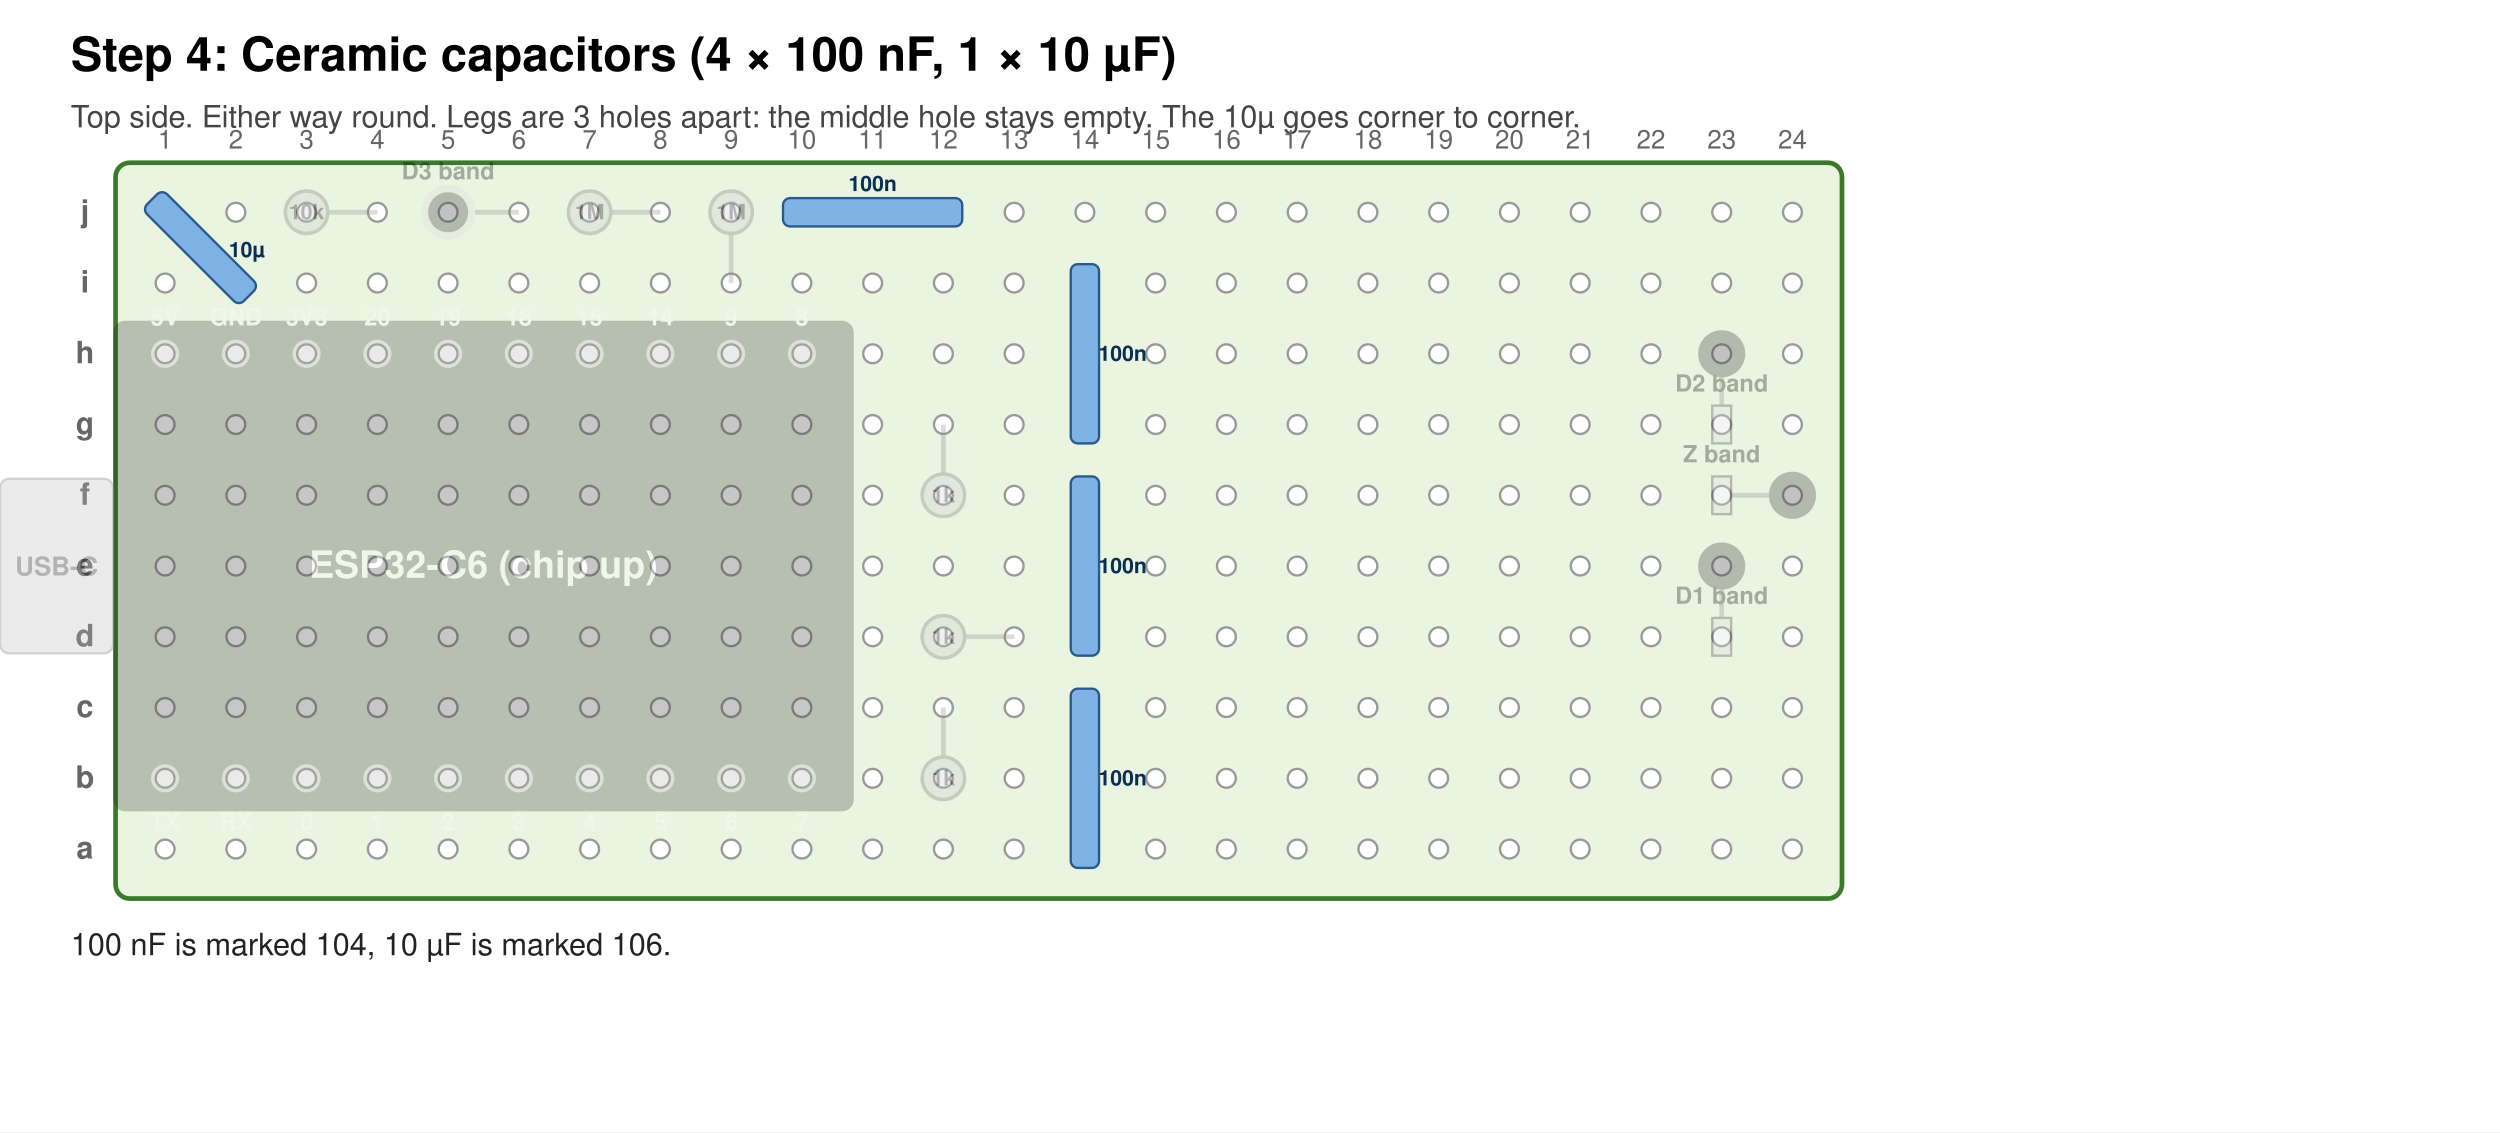
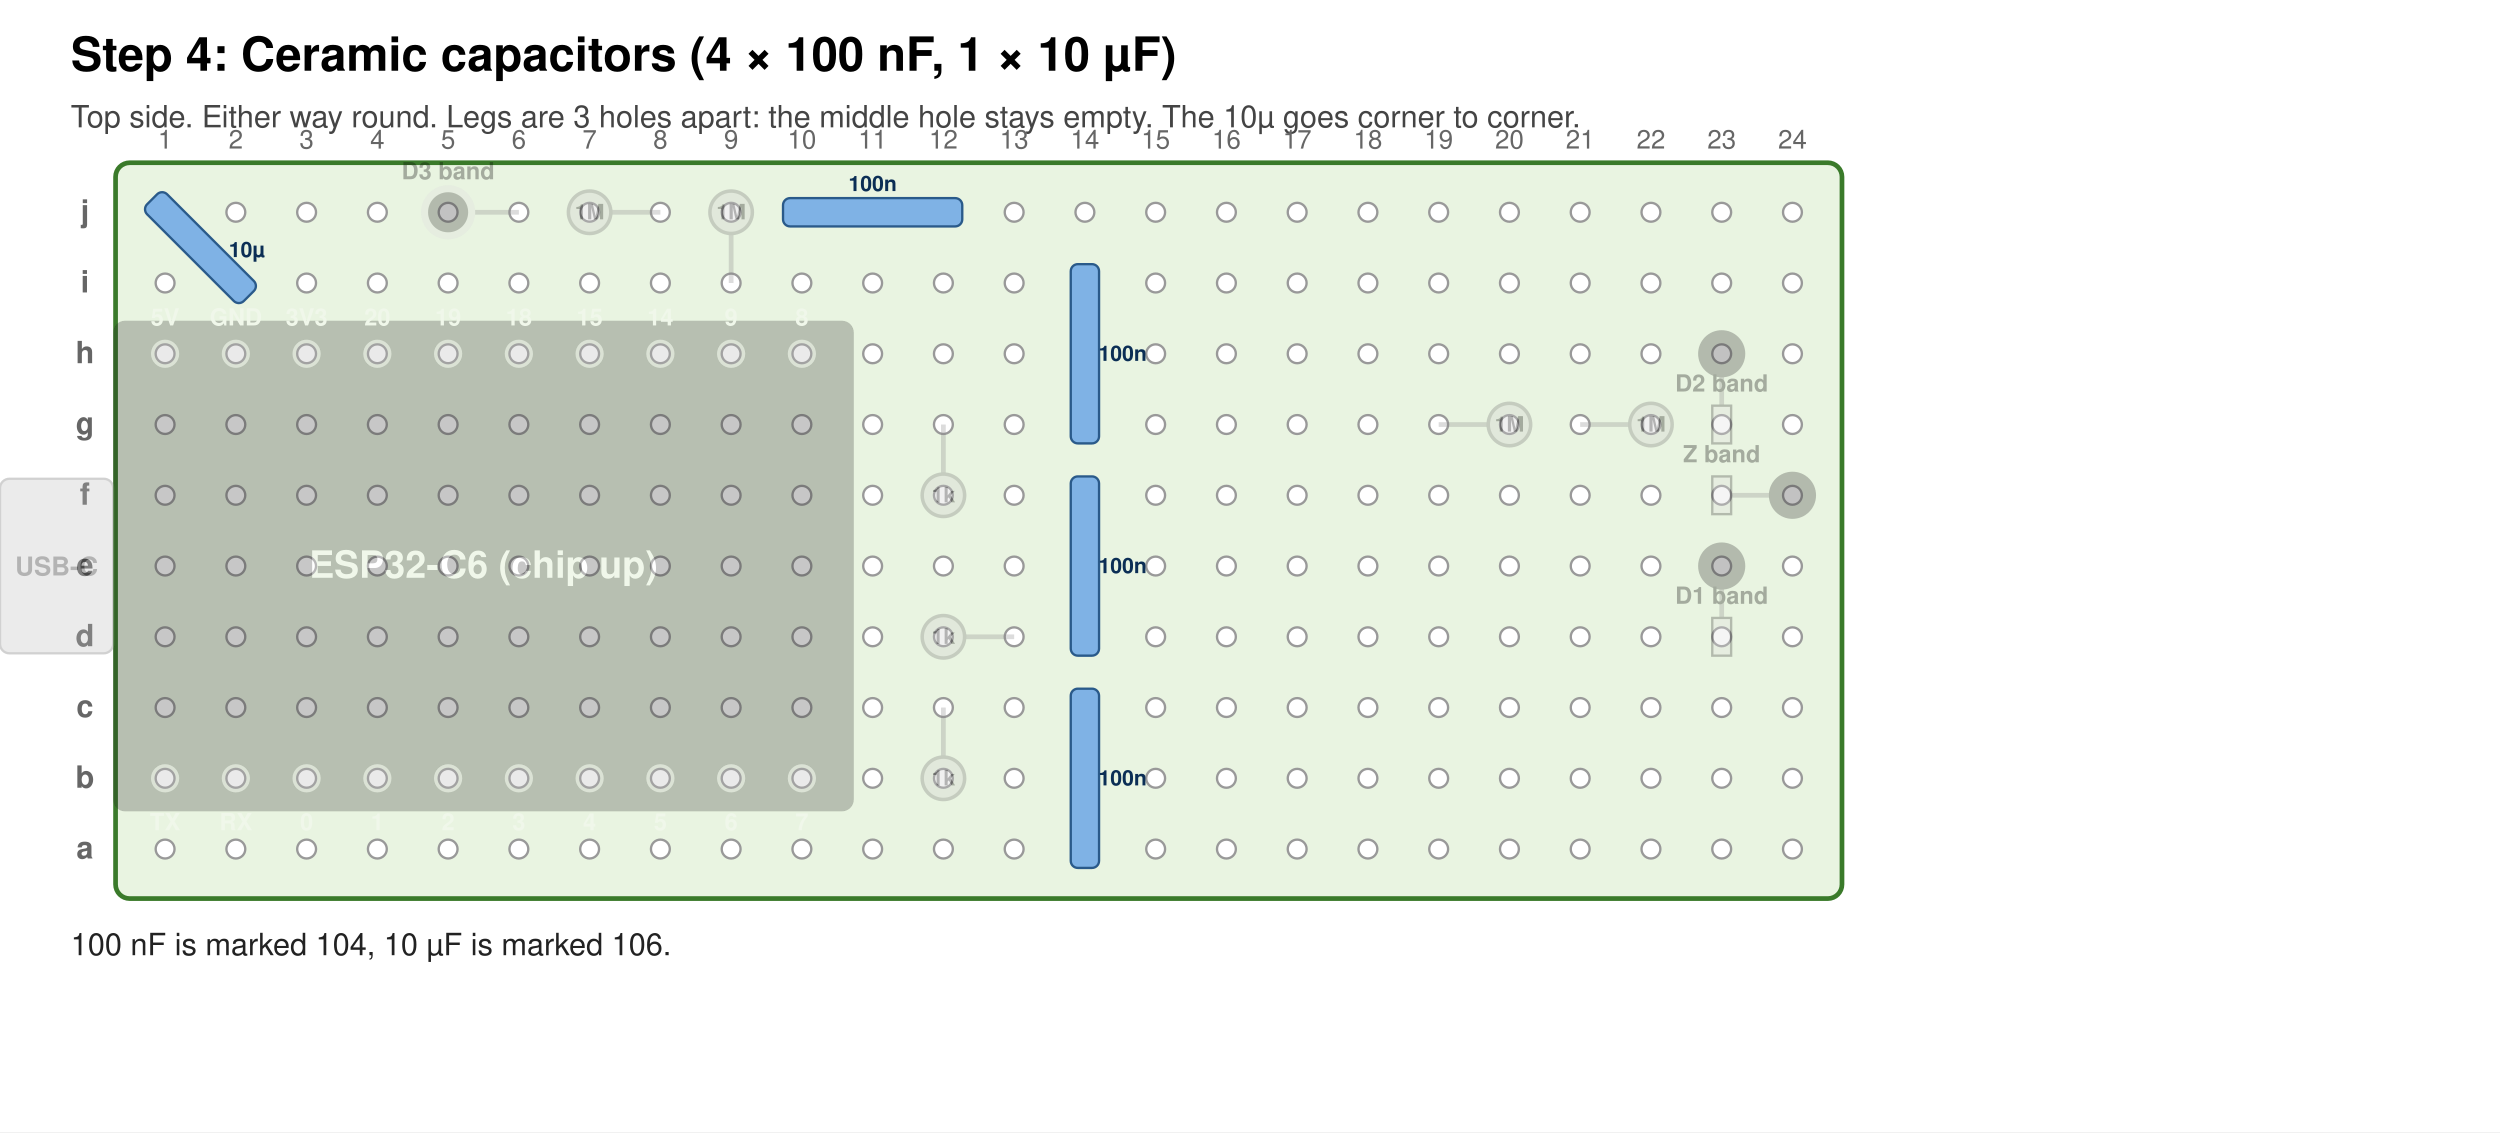
<svg xmlns="http://www.w3.org/2000/svg" width="1060" height="480" font-family="Helvetica,Arial">
  <defs>
    <filter id="mute">
      <feColorMatrix type="saturate" values="0" />
    </filter>
  </defs>
  <rect width="100%" height="100%" fill="#ffffff" />
  <text x="30" y="30" font-size="20" font-weight="bold">Step 4: Ceramic capacitors (4 × 100 nF, 1 × 10 µF)</text>
  <text x="30" y="54" font-size="13" fill="#444">Top side. Either way round. Legs are 3 holes apart: the middle hole stays empty. The 10µ goes corner to corner.</text>
  <rect x="49" y="69" width="732" height="312" rx="6" fill="#e9f4e1" stroke="#3a7a2a" stroke-width="2" />
  <text x="70" y="63" font-size="11" fill="#666" text-anchor="middle">1</text>
  <text x="100" y="63" font-size="11" fill="#666" text-anchor="middle">2</text>
  <text x="130" y="63" font-size="11" fill="#666" text-anchor="middle">3</text>
  <text x="160" y="63" font-size="11" fill="#666" text-anchor="middle">4</text>
  <text x="190" y="63" font-size="11" fill="#666" text-anchor="middle">5</text>
  <text x="220" y="63" font-size="11" fill="#666" text-anchor="middle">6</text>
  <text x="250" y="63" font-size="11" fill="#666" text-anchor="middle">7</text>
  <text x="280" y="63" font-size="11" fill="#666" text-anchor="middle">8</text>
  <text x="310" y="63" font-size="11" fill="#666" text-anchor="middle">9</text>
  <text x="340" y="63" font-size="11" fill="#666" text-anchor="middle">10</text>
  <text x="370" y="63" font-size="11" fill="#666" text-anchor="middle">11</text>
  <text x="400" y="63" font-size="11" fill="#666" text-anchor="middle">12</text>
  <text x="430" y="63" font-size="11" fill="#666" text-anchor="middle">13</text>
  <text x="460" y="63" font-size="11" fill="#666" text-anchor="middle">14</text>
  <text x="490" y="63" font-size="11" fill="#666" text-anchor="middle">15</text>
  <text x="520" y="63" font-size="11" fill="#666" text-anchor="middle">16</text>
  <text x="550" y="63" font-size="11" fill="#666" text-anchor="middle">17</text>
  <text x="580" y="63" font-size="11" fill="#666" text-anchor="middle">18</text>
  <text x="610" y="63" font-size="11" fill="#666" text-anchor="middle">19</text>
  <text x="640" y="63" font-size="11" fill="#666" text-anchor="middle">20</text>
  <text x="670" y="63" font-size="11" fill="#666" text-anchor="middle">21</text>
  <text x="700" y="63" font-size="11" fill="#666" text-anchor="middle">22</text>
  <text x="730" y="63" font-size="11" fill="#666" text-anchor="middle">23</text>
  <text x="760" y="63" font-size="11" fill="#666" text-anchor="middle">24</text>
  <text x="36" y="364" font-size="13" font-weight="bold" fill="#666" text-anchor="middle">a</text>
  <text x="36" y="334" font-size="13" font-weight="bold" fill="#666" text-anchor="middle">b</text>
  <text x="36" y="304" font-size="13" font-weight="bold" fill="#666" text-anchor="middle">c</text>
  <text x="36" y="274" font-size="13" font-weight="bold" fill="#666" text-anchor="middle">d</text>
  <text x="36" y="244" font-size="13" font-weight="bold" fill="#666" text-anchor="middle">e</text>
  <text x="36" y="214" font-size="13" font-weight="bold" fill="#666" text-anchor="middle">f</text>
  <text x="36" y="184" font-size="13" font-weight="bold" fill="#666" text-anchor="middle">g</text>
  <text x="36" y="154" font-size="13" font-weight="bold" fill="#666" text-anchor="middle">h</text>
  <text x="36" y="124" font-size="13" font-weight="bold" fill="#666" text-anchor="middle">i</text>
  <text x="36" y="94" font-size="13" font-weight="bold" fill="#666" text-anchor="middle">j</text>
  <circle cx="70" cy="360" r="4" fill="#fff" stroke="#999" />
  <circle cx="70" cy="330" r="4" fill="#fff" stroke="#999" />
  <circle cx="70" cy="300" r="4" fill="#fff" stroke="#999" />
  <circle cx="70" cy="270" r="4" fill="#fff" stroke="#999" />
  <circle cx="70" cy="240" r="4" fill="#fff" stroke="#999" />
  <circle cx="70" cy="210" r="4" fill="#fff" stroke="#999" />
  <circle cx="70" cy="180" r="4" fill="#fff" stroke="#999" />
  <circle cx="70" cy="150" r="4" fill="#fff" stroke="#999" />
  <circle cx="70" cy="120" r="4" fill="#fff" stroke="#999" />
  <circle cx="70" cy="90" r="4" fill="#fff" stroke="#999" />
  <circle cx="100" cy="360" r="4" fill="#fff" stroke="#999" />
  <circle cx="100" cy="330" r="4" fill="#fff" stroke="#999" />
  <circle cx="100" cy="300" r="4" fill="#fff" stroke="#999" />
  <circle cx="100" cy="270" r="4" fill="#fff" stroke="#999" />
  <circle cx="100" cy="240" r="4" fill="#fff" stroke="#999" />
  <circle cx="100" cy="210" r="4" fill="#fff" stroke="#999" />
  <circle cx="100" cy="180" r="4" fill="#fff" stroke="#999" />
  <circle cx="100" cy="150" r="4" fill="#fff" stroke="#999" />
  <circle cx="100" cy="120" r="4" fill="#fff" stroke="#999" />
  <circle cx="100" cy="90" r="4" fill="#fff" stroke="#999" />
  <circle cx="130" cy="360" r="4" fill="#fff" stroke="#999" />
  <circle cx="130" cy="330" r="4" fill="#fff" stroke="#999" />
  <circle cx="130" cy="300" r="4" fill="#fff" stroke="#999" />
  <circle cx="130" cy="270" r="4" fill="#fff" stroke="#999" />
  <circle cx="130" cy="240" r="4" fill="#fff" stroke="#999" />
  <circle cx="130" cy="210" r="4" fill="#fff" stroke="#999" />
  <circle cx="130" cy="180" r="4" fill="#fff" stroke="#999" />
  <circle cx="130" cy="150" r="4" fill="#fff" stroke="#999" />
  <circle cx="130" cy="120" r="4" fill="#fff" stroke="#999" />
  <circle cx="130" cy="90" r="4" fill="#fff" stroke="#999" />
  <circle cx="160" cy="360" r="4" fill="#fff" stroke="#999" />
  <circle cx="160" cy="330" r="4" fill="#fff" stroke="#999" />
  <circle cx="160" cy="300" r="4" fill="#fff" stroke="#999" />
  <circle cx="160" cy="270" r="4" fill="#fff" stroke="#999" />
  <circle cx="160" cy="240" r="4" fill="#fff" stroke="#999" />
  <circle cx="160" cy="210" r="4" fill="#fff" stroke="#999" />
  <circle cx="160" cy="180" r="4" fill="#fff" stroke="#999" />
  <circle cx="160" cy="150" r="4" fill="#fff" stroke="#999" />
  <circle cx="160" cy="120" r="4" fill="#fff" stroke="#999" />
  <circle cx="160" cy="90" r="4" fill="#fff" stroke="#999" />
  <circle cx="190" cy="360" r="4" fill="#fff" stroke="#999" />
  <circle cx="190" cy="330" r="4" fill="#fff" stroke="#999" />
  <circle cx="190" cy="300" r="4" fill="#fff" stroke="#999" />
  <circle cx="190" cy="270" r="4" fill="#fff" stroke="#999" />
  <circle cx="190" cy="240" r="4" fill="#fff" stroke="#999" />
  <circle cx="190" cy="210" r="4" fill="#fff" stroke="#999" />
  <circle cx="190" cy="180" r="4" fill="#fff" stroke="#999" />
  <circle cx="190" cy="150" r="4" fill="#fff" stroke="#999" />
  <circle cx="190" cy="120" r="4" fill="#fff" stroke="#999" />
  <circle cx="190" cy="90" r="4" fill="#fff" stroke="#999" />
  <circle cx="220" cy="360" r="4" fill="#fff" stroke="#999" />
  <circle cx="220" cy="330" r="4" fill="#fff" stroke="#999" />
  <circle cx="220" cy="300" r="4" fill="#fff" stroke="#999" />
  <circle cx="220" cy="270" r="4" fill="#fff" stroke="#999" />
  <circle cx="220" cy="240" r="4" fill="#fff" stroke="#999" />
  <circle cx="220" cy="210" r="4" fill="#fff" stroke="#999" />
  <circle cx="220" cy="180" r="4" fill="#fff" stroke="#999" />
  <circle cx="220" cy="150" r="4" fill="#fff" stroke="#999" />
  <circle cx="220" cy="120" r="4" fill="#fff" stroke="#999" />
  <circle cx="220" cy="90" r="4" fill="#fff" stroke="#999" />
  <circle cx="250" cy="360" r="4" fill="#fff" stroke="#999" />
  <circle cx="250" cy="330" r="4" fill="#fff" stroke="#999" />
  <circle cx="250" cy="300" r="4" fill="#fff" stroke="#999" />
  <circle cx="250" cy="270" r="4" fill="#fff" stroke="#999" />
  <circle cx="250" cy="240" r="4" fill="#fff" stroke="#999" />
  <circle cx="250" cy="210" r="4" fill="#fff" stroke="#999" />
  <circle cx="250" cy="180" r="4" fill="#fff" stroke="#999" />
  <circle cx="250" cy="150" r="4" fill="#fff" stroke="#999" />
  <circle cx="250" cy="120" r="4" fill="#fff" stroke="#999" />
  <circle cx="250" cy="90" r="4" fill="#fff" stroke="#999" />
  <circle cx="280" cy="360" r="4" fill="#fff" stroke="#999" />
  <circle cx="280" cy="330" r="4" fill="#fff" stroke="#999" />
  <circle cx="280" cy="300" r="4" fill="#fff" stroke="#999" />
  <circle cx="280" cy="270" r="4" fill="#fff" stroke="#999" />
  <circle cx="280" cy="240" r="4" fill="#fff" stroke="#999" />
  <circle cx="280" cy="210" r="4" fill="#fff" stroke="#999" />
  <circle cx="280" cy="180" r="4" fill="#fff" stroke="#999" />
  <circle cx="280" cy="150" r="4" fill="#fff" stroke="#999" />
  <circle cx="280" cy="120" r="4" fill="#fff" stroke="#999" />
  <circle cx="280" cy="90" r="4" fill="#fff" stroke="#999" />
  <circle cx="310" cy="360" r="4" fill="#fff" stroke="#999" />
  <circle cx="310" cy="330" r="4" fill="#fff" stroke="#999" />
  <circle cx="310" cy="300" r="4" fill="#fff" stroke="#999" />
  <circle cx="310" cy="270" r="4" fill="#fff" stroke="#999" />
  <circle cx="310" cy="240" r="4" fill="#fff" stroke="#999" />
  <circle cx="310" cy="210" r="4" fill="#fff" stroke="#999" />
  <circle cx="310" cy="180" r="4" fill="#fff" stroke="#999" />
  <circle cx="310" cy="150" r="4" fill="#fff" stroke="#999" />
  <circle cx="310" cy="120" r="4" fill="#fff" stroke="#999" />
  <circle cx="310" cy="90" r="4" fill="#fff" stroke="#999" />
  <circle cx="340" cy="360" r="4" fill="#fff" stroke="#999" />
  <circle cx="340" cy="330" r="4" fill="#fff" stroke="#999" />
  <circle cx="340" cy="300" r="4" fill="#fff" stroke="#999" />
  <circle cx="340" cy="270" r="4" fill="#fff" stroke="#999" />
  <circle cx="340" cy="240" r="4" fill="#fff" stroke="#999" />
  <circle cx="340" cy="210" r="4" fill="#fff" stroke="#999" />
  <circle cx="340" cy="180" r="4" fill="#fff" stroke="#999" />
  <circle cx="340" cy="150" r="4" fill="#fff" stroke="#999" />
  <circle cx="340" cy="120" r="4" fill="#fff" stroke="#999" />
  <circle cx="340" cy="90" r="4" fill="#fff" stroke="#999" />
  <circle cx="370" cy="360" r="4" fill="#fff" stroke="#999" />
  <circle cx="370" cy="330" r="4" fill="#fff" stroke="#999" />
  <circle cx="370" cy="300" r="4" fill="#fff" stroke="#999" />
  <circle cx="370" cy="270" r="4" fill="#fff" stroke="#999" />
  <circle cx="370" cy="240" r="4" fill="#fff" stroke="#999" />
  <circle cx="370" cy="210" r="4" fill="#fff" stroke="#999" />
  <circle cx="370" cy="180" r="4" fill="#fff" stroke="#999" />
  <circle cx="370" cy="150" r="4" fill="#fff" stroke="#999" />
  <circle cx="370" cy="120" r="4" fill="#fff" stroke="#999" />
  <circle cx="370" cy="90" r="4" fill="#fff" stroke="#999" />
  <circle cx="400" cy="360" r="4" fill="#fff" stroke="#999" />
  <circle cx="400" cy="330" r="4" fill="#fff" stroke="#999" />
  <circle cx="400" cy="300" r="4" fill="#fff" stroke="#999" />
  <circle cx="400" cy="270" r="4" fill="#fff" stroke="#999" />
  <circle cx="400" cy="240" r="4" fill="#fff" stroke="#999" />
  <circle cx="400" cy="210" r="4" fill="#fff" stroke="#999" />
  <circle cx="400" cy="180" r="4" fill="#fff" stroke="#999" />
  <circle cx="400" cy="150" r="4" fill="#fff" stroke="#999" />
  <circle cx="400" cy="120" r="4" fill="#fff" stroke="#999" />
  <circle cx="400" cy="90" r="4" fill="#fff" stroke="#999" />
  <circle cx="430" cy="360" r="4" fill="#fff" stroke="#999" />
  <circle cx="430" cy="330" r="4" fill="#fff" stroke="#999" />
  <circle cx="430" cy="300" r="4" fill="#fff" stroke="#999" />
  <circle cx="430" cy="270" r="4" fill="#fff" stroke="#999" />
  <circle cx="430" cy="240" r="4" fill="#fff" stroke="#999" />
  <circle cx="430" cy="210" r="4" fill="#fff" stroke="#999" />
  <circle cx="430" cy="180" r="4" fill="#fff" stroke="#999" />
  <circle cx="430" cy="150" r="4" fill="#fff" stroke="#999" />
  <circle cx="430" cy="120" r="4" fill="#fff" stroke="#999" />
  <circle cx="430" cy="90" r="4" fill="#fff" stroke="#999" />
  <circle cx="460" cy="360" r="4" fill="#fff" stroke="#999" />
  <circle cx="460" cy="330" r="4" fill="#fff" stroke="#999" />
  <circle cx="460" cy="300" r="4" fill="#fff" stroke="#999" />
  <circle cx="460" cy="270" r="4" fill="#fff" stroke="#999" />
  <circle cx="460" cy="240" r="4" fill="#fff" stroke="#999" />
  <circle cx="460" cy="210" r="4" fill="#fff" stroke="#999" />
  <circle cx="460" cy="180" r="4" fill="#fff" stroke="#999" />
  <circle cx="460" cy="150" r="4" fill="#fff" stroke="#999" />
  <circle cx="460" cy="120" r="4" fill="#fff" stroke="#999" />
  <circle cx="460" cy="90" r="4" fill="#fff" stroke="#999" />
  <circle cx="490" cy="360" r="4" fill="#fff" stroke="#999" />
  <circle cx="490" cy="330" r="4" fill="#fff" stroke="#999" />
  <circle cx="490" cy="300" r="4" fill="#fff" stroke="#999" />
  <circle cx="490" cy="270" r="4" fill="#fff" stroke="#999" />
  <circle cx="490" cy="240" r="4" fill="#fff" stroke="#999" />
  <circle cx="490" cy="210" r="4" fill="#fff" stroke="#999" />
  <circle cx="490" cy="180" r="4" fill="#fff" stroke="#999" />
  <circle cx="490" cy="150" r="4" fill="#fff" stroke="#999" />
  <circle cx="490" cy="120" r="4" fill="#fff" stroke="#999" />
  <circle cx="490" cy="90" r="4" fill="#fff" stroke="#999" />
  <circle cx="520" cy="360" r="4" fill="#fff" stroke="#999" />
  <circle cx="520" cy="330" r="4" fill="#fff" stroke="#999" />
  <circle cx="520" cy="300" r="4" fill="#fff" stroke="#999" />
  <circle cx="520" cy="270" r="4" fill="#fff" stroke="#999" />
  <circle cx="520" cy="240" r="4" fill="#fff" stroke="#999" />
  <circle cx="520" cy="210" r="4" fill="#fff" stroke="#999" />
  <circle cx="520" cy="180" r="4" fill="#fff" stroke="#999" />
  <circle cx="520" cy="150" r="4" fill="#fff" stroke="#999" />
  <circle cx="520" cy="120" r="4" fill="#fff" stroke="#999" />
  <circle cx="520" cy="90" r="4" fill="#fff" stroke="#999" />
  <circle cx="550" cy="360" r="4" fill="#fff" stroke="#999" />
  <circle cx="550" cy="330" r="4" fill="#fff" stroke="#999" />
  <circle cx="550" cy="300" r="4" fill="#fff" stroke="#999" />
  <circle cx="550" cy="270" r="4" fill="#fff" stroke="#999" />
  <circle cx="550" cy="240" r="4" fill="#fff" stroke="#999" />
  <circle cx="550" cy="210" r="4" fill="#fff" stroke="#999" />
  <circle cx="550" cy="180" r="4" fill="#fff" stroke="#999" />
  <circle cx="550" cy="150" r="4" fill="#fff" stroke="#999" />
  <circle cx="550" cy="120" r="4" fill="#fff" stroke="#999" />
  <circle cx="550" cy="90" r="4" fill="#fff" stroke="#999" />
  <circle cx="580" cy="360" r="4" fill="#fff" stroke="#999" />
  <circle cx="580" cy="330" r="4" fill="#fff" stroke="#999" />
  <circle cx="580" cy="300" r="4" fill="#fff" stroke="#999" />
  <circle cx="580" cy="270" r="4" fill="#fff" stroke="#999" />
  <circle cx="580" cy="240" r="4" fill="#fff" stroke="#999" />
  <circle cx="580" cy="210" r="4" fill="#fff" stroke="#999" />
  <circle cx="580" cy="180" r="4" fill="#fff" stroke="#999" />
  <circle cx="580" cy="150" r="4" fill="#fff" stroke="#999" />
  <circle cx="580" cy="120" r="4" fill="#fff" stroke="#999" />
  <circle cx="580" cy="90" r="4" fill="#fff" stroke="#999" />
  <circle cx="610" cy="360" r="4" fill="#fff" stroke="#999" />
  <circle cx="610" cy="330" r="4" fill="#fff" stroke="#999" />
  <circle cx="610" cy="300" r="4" fill="#fff" stroke="#999" />
  <circle cx="610" cy="270" r="4" fill="#fff" stroke="#999" />
  <circle cx="610" cy="240" r="4" fill="#fff" stroke="#999" />
  <circle cx="610" cy="210" r="4" fill="#fff" stroke="#999" />
  <circle cx="610" cy="180" r="4" fill="#fff" stroke="#999" />
  <circle cx="610" cy="150" r="4" fill="#fff" stroke="#999" />
  <circle cx="610" cy="120" r="4" fill="#fff" stroke="#999" />
  <circle cx="610" cy="90" r="4" fill="#fff" stroke="#999" />
  <circle cx="640" cy="360" r="4" fill="#fff" stroke="#999" />
  <circle cx="640" cy="330" r="4" fill="#fff" stroke="#999" />
  <circle cx="640" cy="300" r="4" fill="#fff" stroke="#999" />
  <circle cx="640" cy="270" r="4" fill="#fff" stroke="#999" />
  <circle cx="640" cy="240" r="4" fill="#fff" stroke="#999" />
  <circle cx="640" cy="210" r="4" fill="#fff" stroke="#999" />
  <circle cx="640" cy="180" r="4" fill="#fff" stroke="#999" />
  <circle cx="640" cy="150" r="4" fill="#fff" stroke="#999" />
  <circle cx="640" cy="120" r="4" fill="#fff" stroke="#999" />
  <circle cx="640" cy="90" r="4" fill="#fff" stroke="#999" />
  <circle cx="670" cy="360" r="4" fill="#fff" stroke="#999" />
  <circle cx="670" cy="330" r="4" fill="#fff" stroke="#999" />
  <circle cx="670" cy="300" r="4" fill="#fff" stroke="#999" />
  <circle cx="670" cy="270" r="4" fill="#fff" stroke="#999" />
  <circle cx="670" cy="240" r="4" fill="#fff" stroke="#999" />
  <circle cx="670" cy="210" r="4" fill="#fff" stroke="#999" />
  <circle cx="670" cy="180" r="4" fill="#fff" stroke="#999" />
  <circle cx="670" cy="150" r="4" fill="#fff" stroke="#999" />
  <circle cx="670" cy="120" r="4" fill="#fff" stroke="#999" />
  <circle cx="670" cy="90" r="4" fill="#fff" stroke="#999" />
  <circle cx="700" cy="360" r="4" fill="#fff" stroke="#999" />
  <circle cx="700" cy="330" r="4" fill="#fff" stroke="#999" />
  <circle cx="700" cy="300" r="4" fill="#fff" stroke="#999" />
  <circle cx="700" cy="270" r="4" fill="#fff" stroke="#999" />
  <circle cx="700" cy="240" r="4" fill="#fff" stroke="#999" />
  <circle cx="700" cy="210" r="4" fill="#fff" stroke="#999" />
  <circle cx="700" cy="180" r="4" fill="#fff" stroke="#999" />
  <circle cx="700" cy="150" r="4" fill="#fff" stroke="#999" />
  <circle cx="700" cy="120" r="4" fill="#fff" stroke="#999" />
  <circle cx="700" cy="90" r="4" fill="#fff" stroke="#999" />
  <circle cx="730" cy="360" r="4" fill="#fff" stroke="#999" />
  <circle cx="730" cy="330" r="4" fill="#fff" stroke="#999" />
  <circle cx="730" cy="300" r="4" fill="#fff" stroke="#999" />
  <circle cx="730" cy="270" r="4" fill="#fff" stroke="#999" />
  <circle cx="730" cy="240" r="4" fill="#fff" stroke="#999" />
  <circle cx="730" cy="210" r="4" fill="#fff" stroke="#999" />
  <circle cx="730" cy="180" r="4" fill="#fff" stroke="#999" />
  <circle cx="730" cy="150" r="4" fill="#fff" stroke="#999" />
  <circle cx="730" cy="120" r="4" fill="#fff" stroke="#999" />
  <circle cx="730" cy="90" r="4" fill="#fff" stroke="#999" />
  <circle cx="760" cy="360" r="4" fill="#fff" stroke="#999" />
  <circle cx="760" cy="330" r="4" fill="#fff" stroke="#999" />
  <circle cx="760" cy="300" r="4" fill="#fff" stroke="#999" />
  <circle cx="760" cy="270" r="4" fill="#fff" stroke="#999" />
  <circle cx="760" cy="240" r="4" fill="#fff" stroke="#999" />
  <circle cx="760" cy="210" r="4" fill="#fff" stroke="#999" />
  <circle cx="760" cy="180" r="4" fill="#fff" stroke="#999" />
  <circle cx="760" cy="150" r="4" fill="#fff" stroke="#999" />
  <circle cx="760" cy="120" r="4" fill="#fff" stroke="#999" />
  <circle cx="760" cy="90" r="4" fill="#fff" stroke="#999" />
  <g filter="url(#mute)" opacity="0.3">
    <rect x="48" y="136" width="314" height="208" rx="5" fill="#1b1b1b" opacity="0.85" />
    <rect x="0" y="203" width="48" height="74" rx="4" fill="#bbb" stroke="#666" />
    <text x="24" y="244" font-size="11" text-anchor="middle" font-weight="bold">USB-C</text>
    <circle cx="70" cy="330" r="6" fill="#e0b040" />
    <text x="70" y="352" font-size="10" fill="#fff" text-anchor="middle" font-weight="bold">TX</text>
    <circle cx="100" cy="330" r="6" fill="#e0b040" />
    <text x="100" y="352" font-size="10" fill="#fff" text-anchor="middle" font-weight="bold">RX</text>
    <circle cx="130" cy="330" r="6" fill="#e0b040" />
    <text x="130" y="352" font-size="10" fill="#fff" text-anchor="middle" font-weight="bold">0</text>
    <circle cx="160" cy="330" r="6" fill="#e0b040" />
    <text x="160" y="352" font-size="10" fill="#fff" text-anchor="middle" font-weight="bold">1</text>
    <circle cx="190" cy="330" r="6" fill="#e0b040" />
    <text x="190" y="352" font-size="10" fill="#fff" text-anchor="middle" font-weight="bold">2</text>
    <circle cx="220" cy="330" r="6" fill="#e0b040" />
    <text x="220" y="352" font-size="10" fill="#fff" text-anchor="middle" font-weight="bold">3</text>
    <circle cx="250" cy="330" r="6" fill="#e0b040" />
    <text x="250" y="352" font-size="10" fill="#fff" text-anchor="middle" font-weight="bold">4</text>
    <circle cx="280" cy="330" r="6" fill="#e0b040" />
    <text x="280" y="352" font-size="10" fill="#fff" text-anchor="middle" font-weight="bold">5</text>
    <circle cx="310" cy="330" r="6" fill="#e0b040" />
    <text x="310" y="352" font-size="10" fill="#fff" text-anchor="middle" font-weight="bold">6</text>
    <circle cx="340" cy="330" r="6" fill="#e0b040" />
    <text x="340" y="352" font-size="10" fill="#fff" text-anchor="middle" font-weight="bold">7</text>
    <circle cx="70" cy="150" r="6" fill="#e0b040" />
    <text x="70" y="138" font-size="10" fill="#fff" text-anchor="middle" font-weight="bold">5V</text>
    <circle cx="100" cy="150" r="6" fill="#e0b040" />
    <text x="100" y="138" font-size="10" fill="#fff" text-anchor="middle" font-weight="bold">GND</text>
    <circle cx="130" cy="150" r="6" fill="#e0b040" />
    <text x="130" y="138" font-size="10" fill="#fff" text-anchor="middle" font-weight="bold">3V3</text>
    <circle cx="160" cy="150" r="6" fill="#e0b040" />
    <text x="160" y="138" font-size="10" fill="#fff" text-anchor="middle" font-weight="bold">20</text>
    <circle cx="190" cy="150" r="6" fill="#e0b040" />
    <text x="190" y="138" font-size="10" fill="#fff" text-anchor="middle" font-weight="bold">19</text>
    <circle cx="220" cy="150" r="6" fill="#e0b040" />
    <text x="220" y="138" font-size="10" fill="#fff" text-anchor="middle" font-weight="bold">18</text>
    <circle cx="250" cy="150" r="6" fill="#e0b040" />
    <text x="250" y="138" font-size="10" fill="#fff" text-anchor="middle" font-weight="bold">15</text>
    <circle cx="280" cy="150" r="6" fill="#e0b040" />
    <text x="280" y="138" font-size="10" fill="#fff" text-anchor="middle" font-weight="bold">14</text>
    <circle cx="310" cy="150" r="6" fill="#e0b040" />
    <text x="310" y="138" font-size="10" fill="#fff" text-anchor="middle" font-weight="bold">9</text>
    <circle cx="340" cy="150" r="6" fill="#e0b040" />
    <text x="340" y="138" font-size="10" fill="#fff" text-anchor="middle" font-weight="bold">8</text>
    <text x="205" y="245" font-size="16" fill="#fff" text-anchor="middle" font-weight="bold">ESP32-C6 (chip up)</text>
-     <line x1="130" y1="90" x2="160" y2="90" stroke="#888" stroke-width="2" />
-     <circle cx="130" cy="90" r="9" fill="#e8c88a" stroke="#8a6a2a" stroke-width="1.5" />
-     <text x="130" y="93" font-size="9" text-anchor="middle" font-weight="bold">10k</text>
    <line x1="250" y1="90" x2="280" y2="90" stroke="#888" stroke-width="2" />
    <circle cx="250" cy="90" r="9" fill="#e8c88a" stroke="#8a6a2a" stroke-width="1.5" />
    <text x="250" y="93" font-size="9" text-anchor="middle" font-weight="bold">1M</text>
    <line x1="310" y1="90" x2="310" y2="120" stroke="#888" stroke-width="2" />
    <circle cx="310" cy="90" r="9" fill="#e8c88a" stroke="#8a6a2a" stroke-width="1.5" />
    <text x="310" y="93" font-size="9" text-anchor="middle" font-weight="bold">1M</text>
+     <line x1="700" y1="180" x2="670" y2="180" stroke="#888" stroke-width="2" />
+     <circle cx="700" cy="180" r="9" fill="#e8c88a" stroke="#8a6a2a" stroke-width="1.5" />
+     <text x="700" y="183" font-size="9" text-anchor="middle" font-weight="bold">1M</text>
+     <line x1="640" y1="180" x2="610" y2="180" stroke="#888" stroke-width="2" />
+     <circle cx="640" cy="180" r="9" fill="#e8c88a" stroke="#8a6a2a" stroke-width="1.5" />
+     <text x="640" y="183" font-size="9" text-anchor="middle" font-weight="bold">1M</text>
    <line x1="400" y1="330" x2="400" y2="300" stroke="#888" stroke-width="2" />
    <circle cx="400" cy="330" r="9" fill="#e8c88a" stroke="#8a6a2a" stroke-width="1.5" />
    <text x="400" y="333" font-size="9" text-anchor="middle" font-weight="bold">1k</text>
    <line x1="400" y1="270" x2="430" y2="270" stroke="#888" stroke-width="2" />
    <circle cx="400" cy="270" r="9" fill="#e8c88a" stroke="#8a6a2a" stroke-width="1.5" />
    <text x="400" y="273" font-size="9" text-anchor="middle" font-weight="bold">1k</text>
    <line x1="400" y1="210" x2="400" y2="180" stroke="#888" stroke-width="2" />
    <circle cx="400" cy="210" r="9" fill="#e8c88a" stroke="#8a6a2a" stroke-width="1.5" />
    <text x="400" y="213" font-size="9" text-anchor="middle" font-weight="bold">1k</text>
    <line x1="190" y1="90" x2="220" y2="90" stroke="#888" stroke-width="2" />
    <circle cx="190" cy="90" r="10" fill="#333" />
    <circle cx="190" cy="90" r="10" fill="none" stroke="#ddd" stroke-width="3" />
    <text x="190" y="76" font-size="10" fill="#000" text-anchor="middle" font-weight="bold">D3 band</text>
    <line x1="730" y1="240" x2="730" y2="270" stroke="#888" stroke-width="2" />
    <circle cx="730" cy="240" r="10" fill="#333" />
    <rect x="726" y="262" width="8" height="16" fill="#ddd" stroke="#333" />
    <text x="730" y="256" font-size="10" fill="#000" text-anchor="middle" font-weight="bold">D1 band</text>
    <line x1="730" y1="150" x2="730" y2="180" stroke="#888" stroke-width="2" />
    <circle cx="730" cy="150" r="10" fill="#333" />
    <rect x="726" y="172" width="8" height="16" fill="#ddd" stroke="#333" />
    <text x="730" y="166" font-size="10" fill="#000" text-anchor="middle" font-weight="bold">D2 band</text>
    <line x1="760" y1="210" x2="730" y2="210" stroke="#888" stroke-width="2" />
    <circle cx="760" cy="210" r="10" fill="#333" />
    <rect x="726" y="202" width="8" height="16" fill="#ddd" stroke="#333" />
    <text x="730" y="196" font-size="10" fill="#000" text-anchor="middle" font-weight="bold">Z band</text>
  </g>
  <rect x="56" y="99" width="58" height="12" rx="3" fill="#7fb2e5" stroke="#2a5a8a" transform="rotate(45.0 85 105)" />
  <text x="97" y="109" font-size="9" fill="#0b2e55" font-weight="bold">10µ</text>
  <rect x="332" y="84" width="76" height="12" rx="3" fill="#7fb2e5" stroke="#2a5a8a" />
  <text x="370" y="81" font-size="9" text-anchor="middle" fill="#0b2e55" font-weight="bold">100n</text>
  <rect x="454" y="292" width="12" height="76" rx="3" fill="#7fb2e5" stroke="#2a5a8a" />
  <text x="476" y="333" font-size="9" text-anchor="middle" fill="#0b2e55" font-weight="bold">100n</text>
  <rect x="454" y="202" width="12" height="76" rx="3" fill="#7fb2e5" stroke="#2a5a8a" />
  <text x="476" y="243" font-size="9" text-anchor="middle" fill="#0b2e55" font-weight="bold">100n</text>
  <rect x="454" y="112" width="12" height="76" rx="3" fill="#7fb2e5" stroke="#2a5a8a" />
  <text x="476" y="153" font-size="9" text-anchor="middle" fill="#0b2e55" font-weight="bold">100n</text>
  <text x="30" y="405" font-size="13" fill="#222">100 nF is marked 104, 10 µF is marked 106.</text>
</svg>
